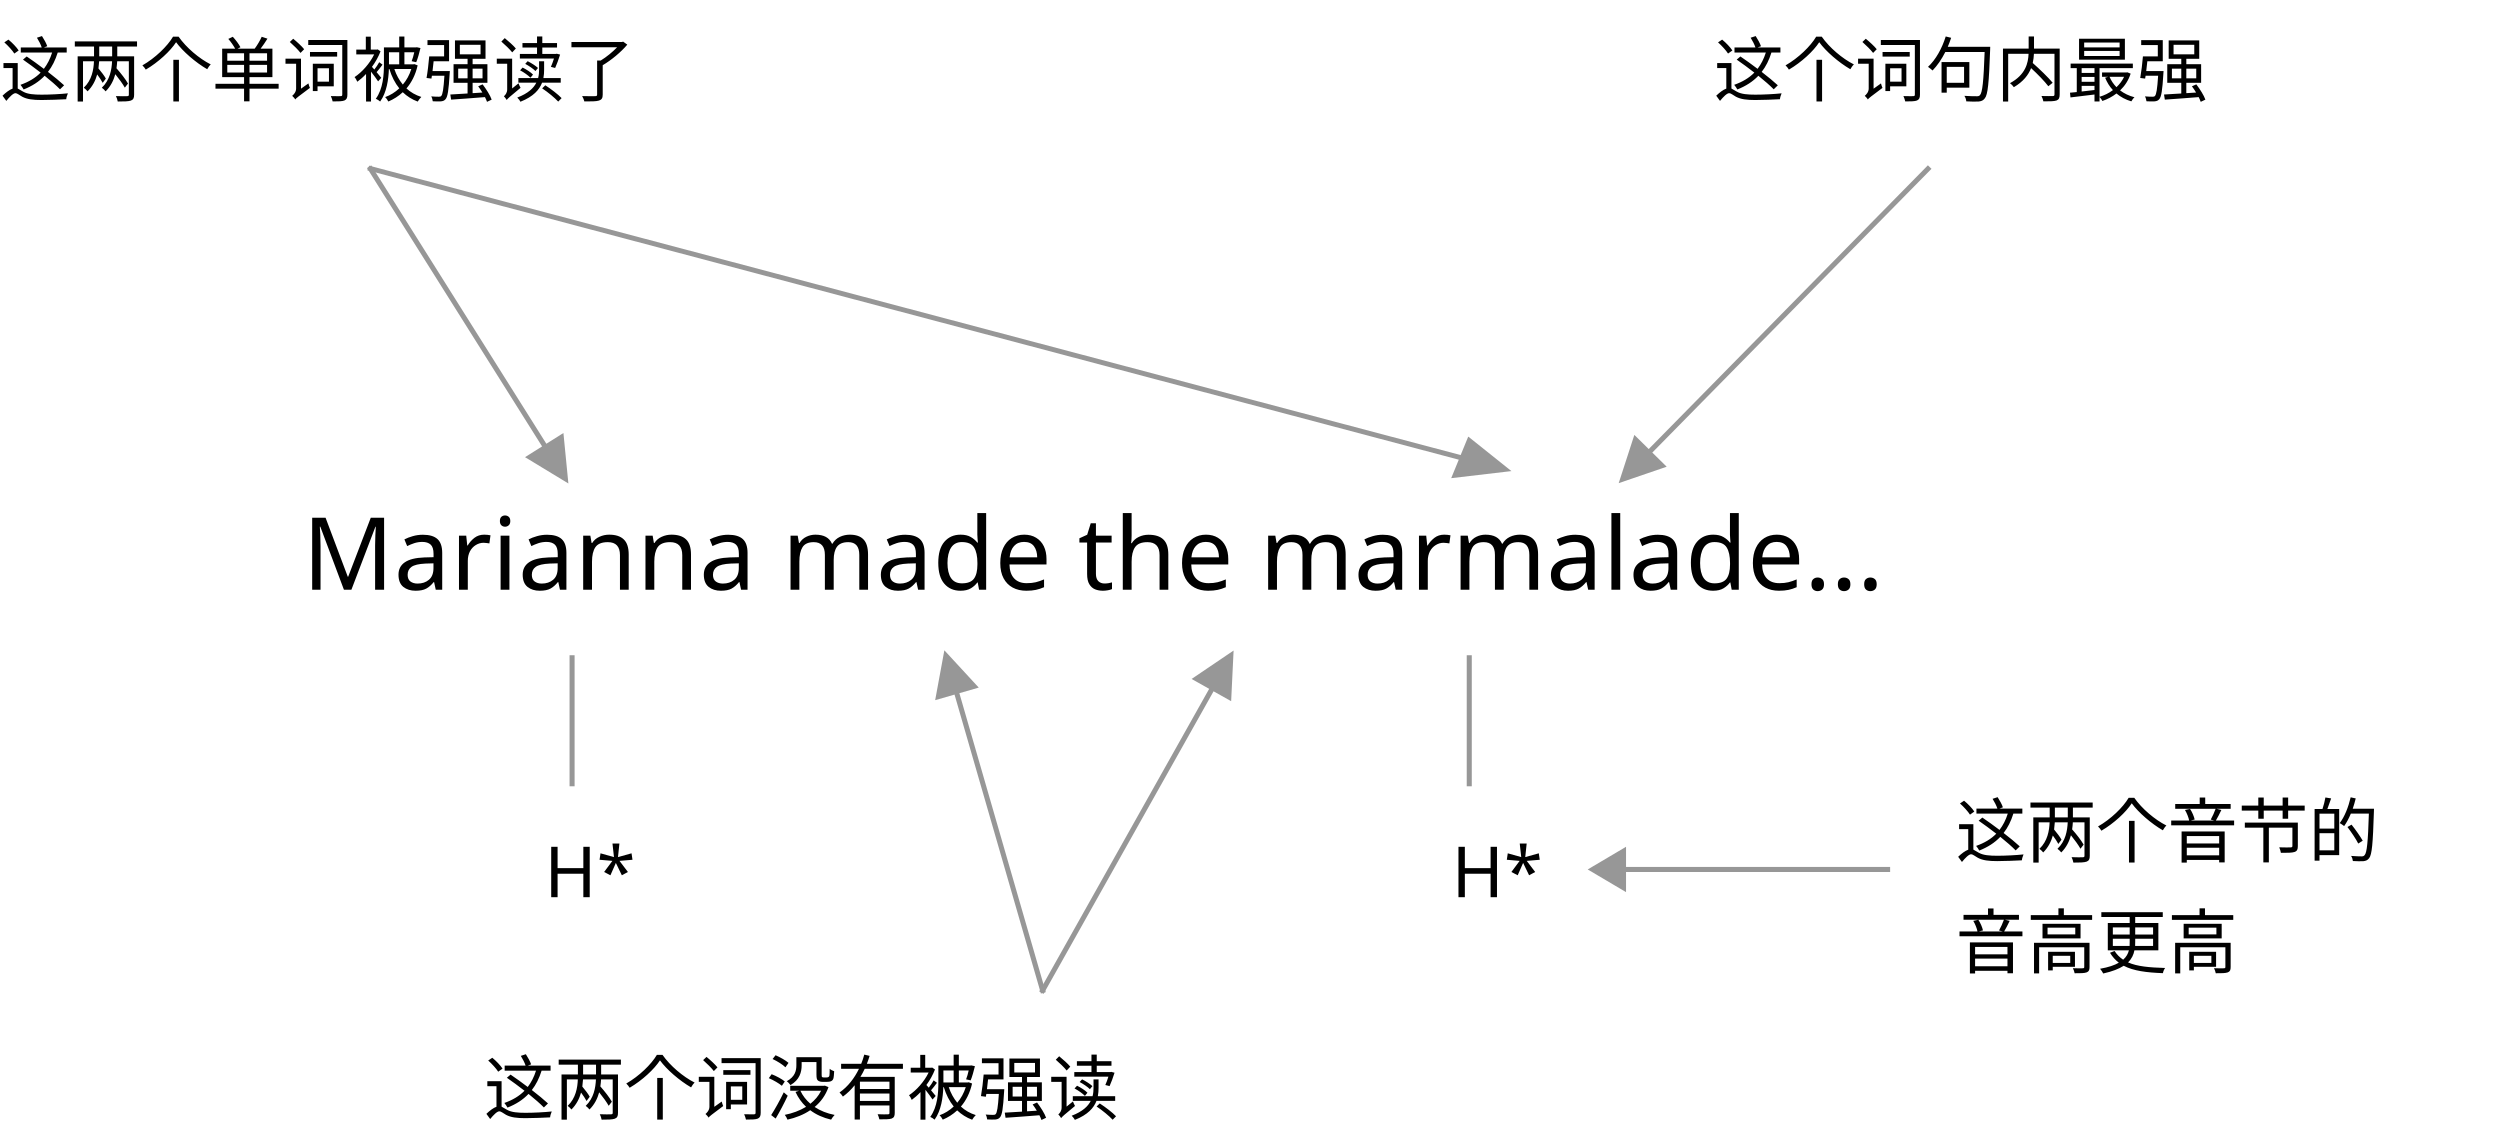
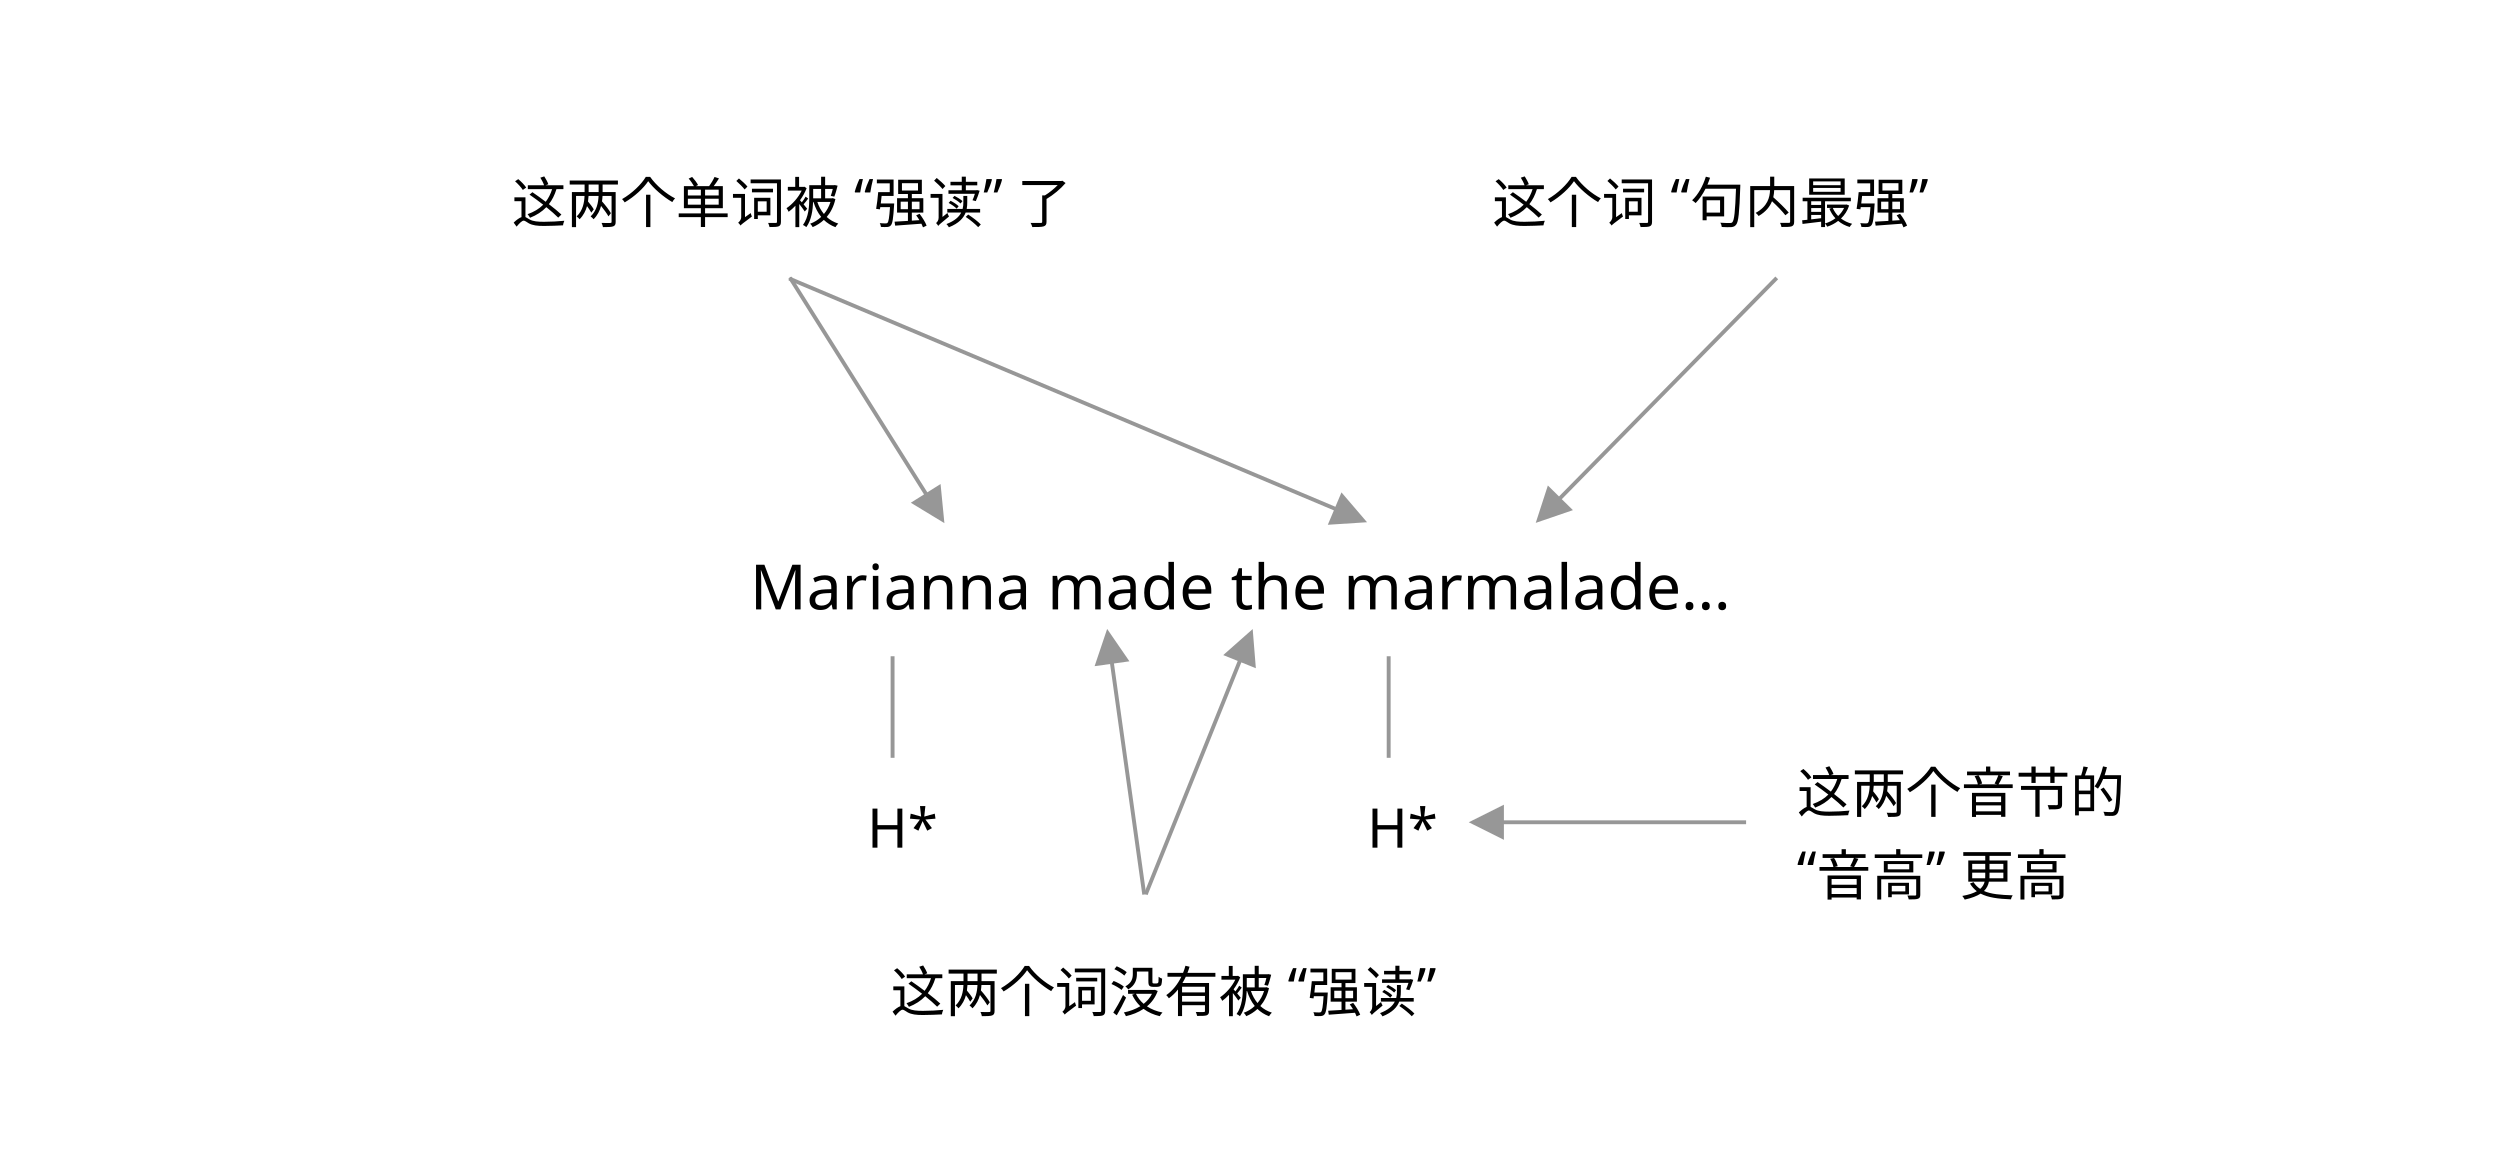
- <svg xmlns="http://www.w3.org/2000/svg" width="496px" height="225px" viewBox="0 0 496 225" version="1.1">
-   <g id="Page-1" stroke="none" stroke-width="1" fill="none" fill-rule="evenodd">
-     <g id="nuclear-accented-words">
-       <g id="Marianna-made-the-ma" transform="translate(60, 100)" fill="#000000" fill-rule="nonzero" font-family="Sauce Code Pro" font-size="20" font-weight="normal">
-         <text>
-           <tspan x="0" y="17">Marianna made the marmalade…</tspan>
-         </text>
-       </g>
-       <g id="这两个单词被-“强读”-了" fill="#000000" fill-rule="nonzero" font-family="Hei" font-size="14" font-weight="normal">
-         <text>
-           <tspan x="0" y="19">这两个单词被强读了</tspan>
-         </text>
-       </g>
-       <polygon id="Line" fill="#979797" fill-rule="nonzero" points="73.657 32.811 73.923 33.234 108.397 88.039 111.783 85.909 112.766 95.923 104.165 90.701 107.551 88.571 73.077 33.766 72.811 33.343" />
-       <polygon id="Line-Copy" fill="#979797" fill-rule="nonzero" points="73.245 32.869 73.815 33.02 289.796 90.286 291.3 86.62 299.869 93.465 287.917 94.869 289.421 91.202 73.439 33.936 72.869 33.785" />
-       <polygon id="Line-Copy-4" fill="#979797" fill-rule="nonzero" transform="translate(196.5069, 163.0694) scale(-1, 1) rotate(-180) translate(-196.5069, -163.0694)" points="206.517 129.02 207.478 129.297 207.339 129.778 190.339 188.611 194.183 189.722 187.361 197.119 185.536 187.224 189.379 188.333 206.378 129.5" />
-       <polygon id="Line-Copy-3" fill="#979797" fill-rule="nonzero" transform="translate(225.4613, 163.1225) scale(-1, 1) rotate(-180) translate(-225.4613, -163.1225)" points="207.05 129.064 207.294 129.5 240.772 189.089 244.26 187.13 244.745 197.181 236.413 191.538 239.9 189.579 206.423 129.99 206.178 129.554" />
-       <polygon id="Line-Copy-2" fill="#979797" fill-rule="nonzero" points="382.494 32.793 383.207 33.494 382.856 33.851 327.817 89.791 330.669 92.597 321.149 95.856 324.254 86.285 327.105 89.089 382.144 33.149" />
-       <polygon id="Line-Copy-5" fill="#979797" fill-rule="nonzero" points="322.606 168 322.606 172 375 172 375 173 322.606 173 322.606 177 315 172.5" />
-       <g id="这个词-“句内最强”" transform="translate(310, 0)" fill="#000000" fill-rule="nonzero" font-family="Hei" font-size="14" font-weight="normal">
-         <text>
-           <tspan x="30" y="19">这个词句内最强</tspan>
-         </text>
-       </g>
-       <g id="这两个词没有被-“强读”" transform="translate(96, 202)" fill="#000000" fill-rule="nonzero" font-family="Hei" font-size="14" font-weight="normal">
-         <text>
-           <tspan x="0" y="19">这两个词没有被强读</tspan>
-         </text>
-       </g>
-       <line x1="113.5" y1="130.5" x2="113.5" y2="155.5" id="Line-2" stroke="#979797" stroke-linecap="square" />
-       <g id="H*" transform="translate(108, 163)" fill="#000000" fill-rule="nonzero" font-family="Sauce Code Pro" font-size="14" font-weight="normal">
-         <text>
-           <tspan x="0" y="15">H*</tspan>
-         </text>
-       </g>
-       <line x1="291.5" y1="130.5" x2="291.5" y2="155.5" id="Line-2-Copy" stroke="#979797" stroke-linecap="square" />
-       <g id="H*-Copy" transform="translate(288, 163)" fill="#000000" fill-rule="nonzero" font-family="Sauce Code Pro" font-size="14" font-weight="normal">
-         <text id="H*">
-           <tspan x="0" y="15">H*</tspan>
-         </text>
-       </g>
-       <g id="这两个音节的-“音高”-更高" transform="translate(388, 151)" fill="#000000" fill-rule="nonzero" font-family="Hei" font-size="14" font-weight="normal">
-         <text id="这两个音节的">
-           <tspan x="0" y="19">这两个音节的</tspan>
-         </text>
-         <text id="“音高”-更高">
-           <tspan x="0" y="41">音高更高</tspan>
-         </text>
-       </g>
+ <svg xmlns="http://www.w3.org/2000/svg" width="640px" height="300px" viewBox="0 0 640 300" version="1.1">
+   <g id="nuclear-accented-words" stroke="none" stroke-width="1" fill="none" fill-rule="evenodd">
+     <g id="Group" transform="translate(131, 42)">
+       <text id="Marianna-made-the-ma" font-family="PingFangSC-Light, PingFang SC" font-size="16" font-weight="300" fill="#000000">
+         <tspan x="61" y="114">Marianna made the marmalade…</tspan>
+       </text>
+       <text id="这两个单词被-“强读”-了" font-family="PingFangSC-Regular, PingFang SC" font-size="14" font-weight="normal" fill="#000000">
+         <tspan x="0" y="15">这两个单词被 “强读” 了</tspan>
+       </text>
+       <path id="Line" d="M71.657,28.811 L71.923,29.234 L106.397,84.039 L109.783,81.909 L110.766,91.923 L102.165,86.701 L105.551,84.571 L71.077,29.766 L70.811,29.343 L71.657,28.811 Z" fill="#979797" fill-rule="nonzero" />
+       <path id="Line-Copy" d="M71.234,28.845 L71.694,29.039 L210.862,87.735 L212.417,84.05 L218.961,91.694 L208.919,92.343 L210.473,88.657 L71.306,29.961 L70.845,29.766 L71.234,28.845 Z" fill="#979797" fill-rule="nonzero" />
+       <path id="Line-Copy-4" d="M161.432,119.016 L162.423,119.155 L162.354,119.65 L154.171,178.231 L158.133,178.785 L152.431,187.076 L149.219,177.54 L153.181,178.092 L161.363,119.511 L161.432,119.016 Z" transform="translate(157.3999, 153.0403) scale(1, -1) translate(-157.3999, -153.0403)" fill="#979797" fill-rule="nonzero" />
+       <path id="Line-Copy-3" d="M162.777,118.93 L162.964,119.394 L186.786,178.509 L190.497,177.015 L189.687,187.044 L182.149,180.379 L185.859,178.883 L162.036,119.768 L161.849,119.304 L162.777,118.93 Z" transform="translate(175.7584, 153.0403) scale(1, -1) translate(-175.7584, -153.0403)" fill="#979797" fill-rule="nonzero" />
+       <path id="Line-Copy-2" d="M323.494,28.793 L324.207,29.494 L323.856,29.851 L268.817,85.791 L271.669,88.597 L262.149,91.856 L265.254,82.285 L268.105,85.089 L323.144,29.149 L323.494,28.793 Z" fill="#979797" fill-rule="nonzero" />
+       <path id="Line-Copy-5" d="M254,164 L254,168 L316,168 L316,169 L254,169 L254,173 L245,168.5 L254,164 Z" fill="#979797" fill-rule="nonzero" />
+       <text id="这个词-“句内最强”" font-family="PingFangSC-Regular, PingFang SC" font-size="14" font-weight="normal" fill="#000000">
+         <tspan x="251" y="15">这个词 “句内最强”</tspan>
+       </text>
+       <text id="这两个词没有被-“强读”" font-family="PingFangSC-Regular, PingFang SC" font-size="14" font-weight="normal" fill="#000000">
+         <tspan x="97" y="217">这两个词没有被 “强读”</tspan>
+       </text>
+       <line x1="97.5" y1="126.5" x2="97.5" y2="151.5" id="Line-2" stroke="#979797" stroke-linecap="square" />
+       <text id="H*" font-family="STKaiti" font-size="14" font-weight="normal" fill="#000000">
+         <tspan x="91" y="175">H*</tspan>
+       </text>
+       <line x1="224.5" y1="126.5" x2="224.5" y2="151.5" id="Line-2-Copy" stroke="#979797" stroke-linecap="square" />
+       <text id="H*-Copy" font-family="STKaiti" font-size="14" font-weight="normal" fill="#000000">
+         <tspan x="219" y="175">H*</tspan>
+       </text>
+       <text id="这两个音节的-“音高”-更高" font-family="PingFangSC-Regular, PingFang SC" font-size="14" font-weight="normal" fill="#000000">
+         <tspan x="329" y="166">这两个音节的</tspan>
+         <tspan x="329" y="186">“音高” 更高 </tspan>
+       </text>
    </g>
  </g>
</svg>
